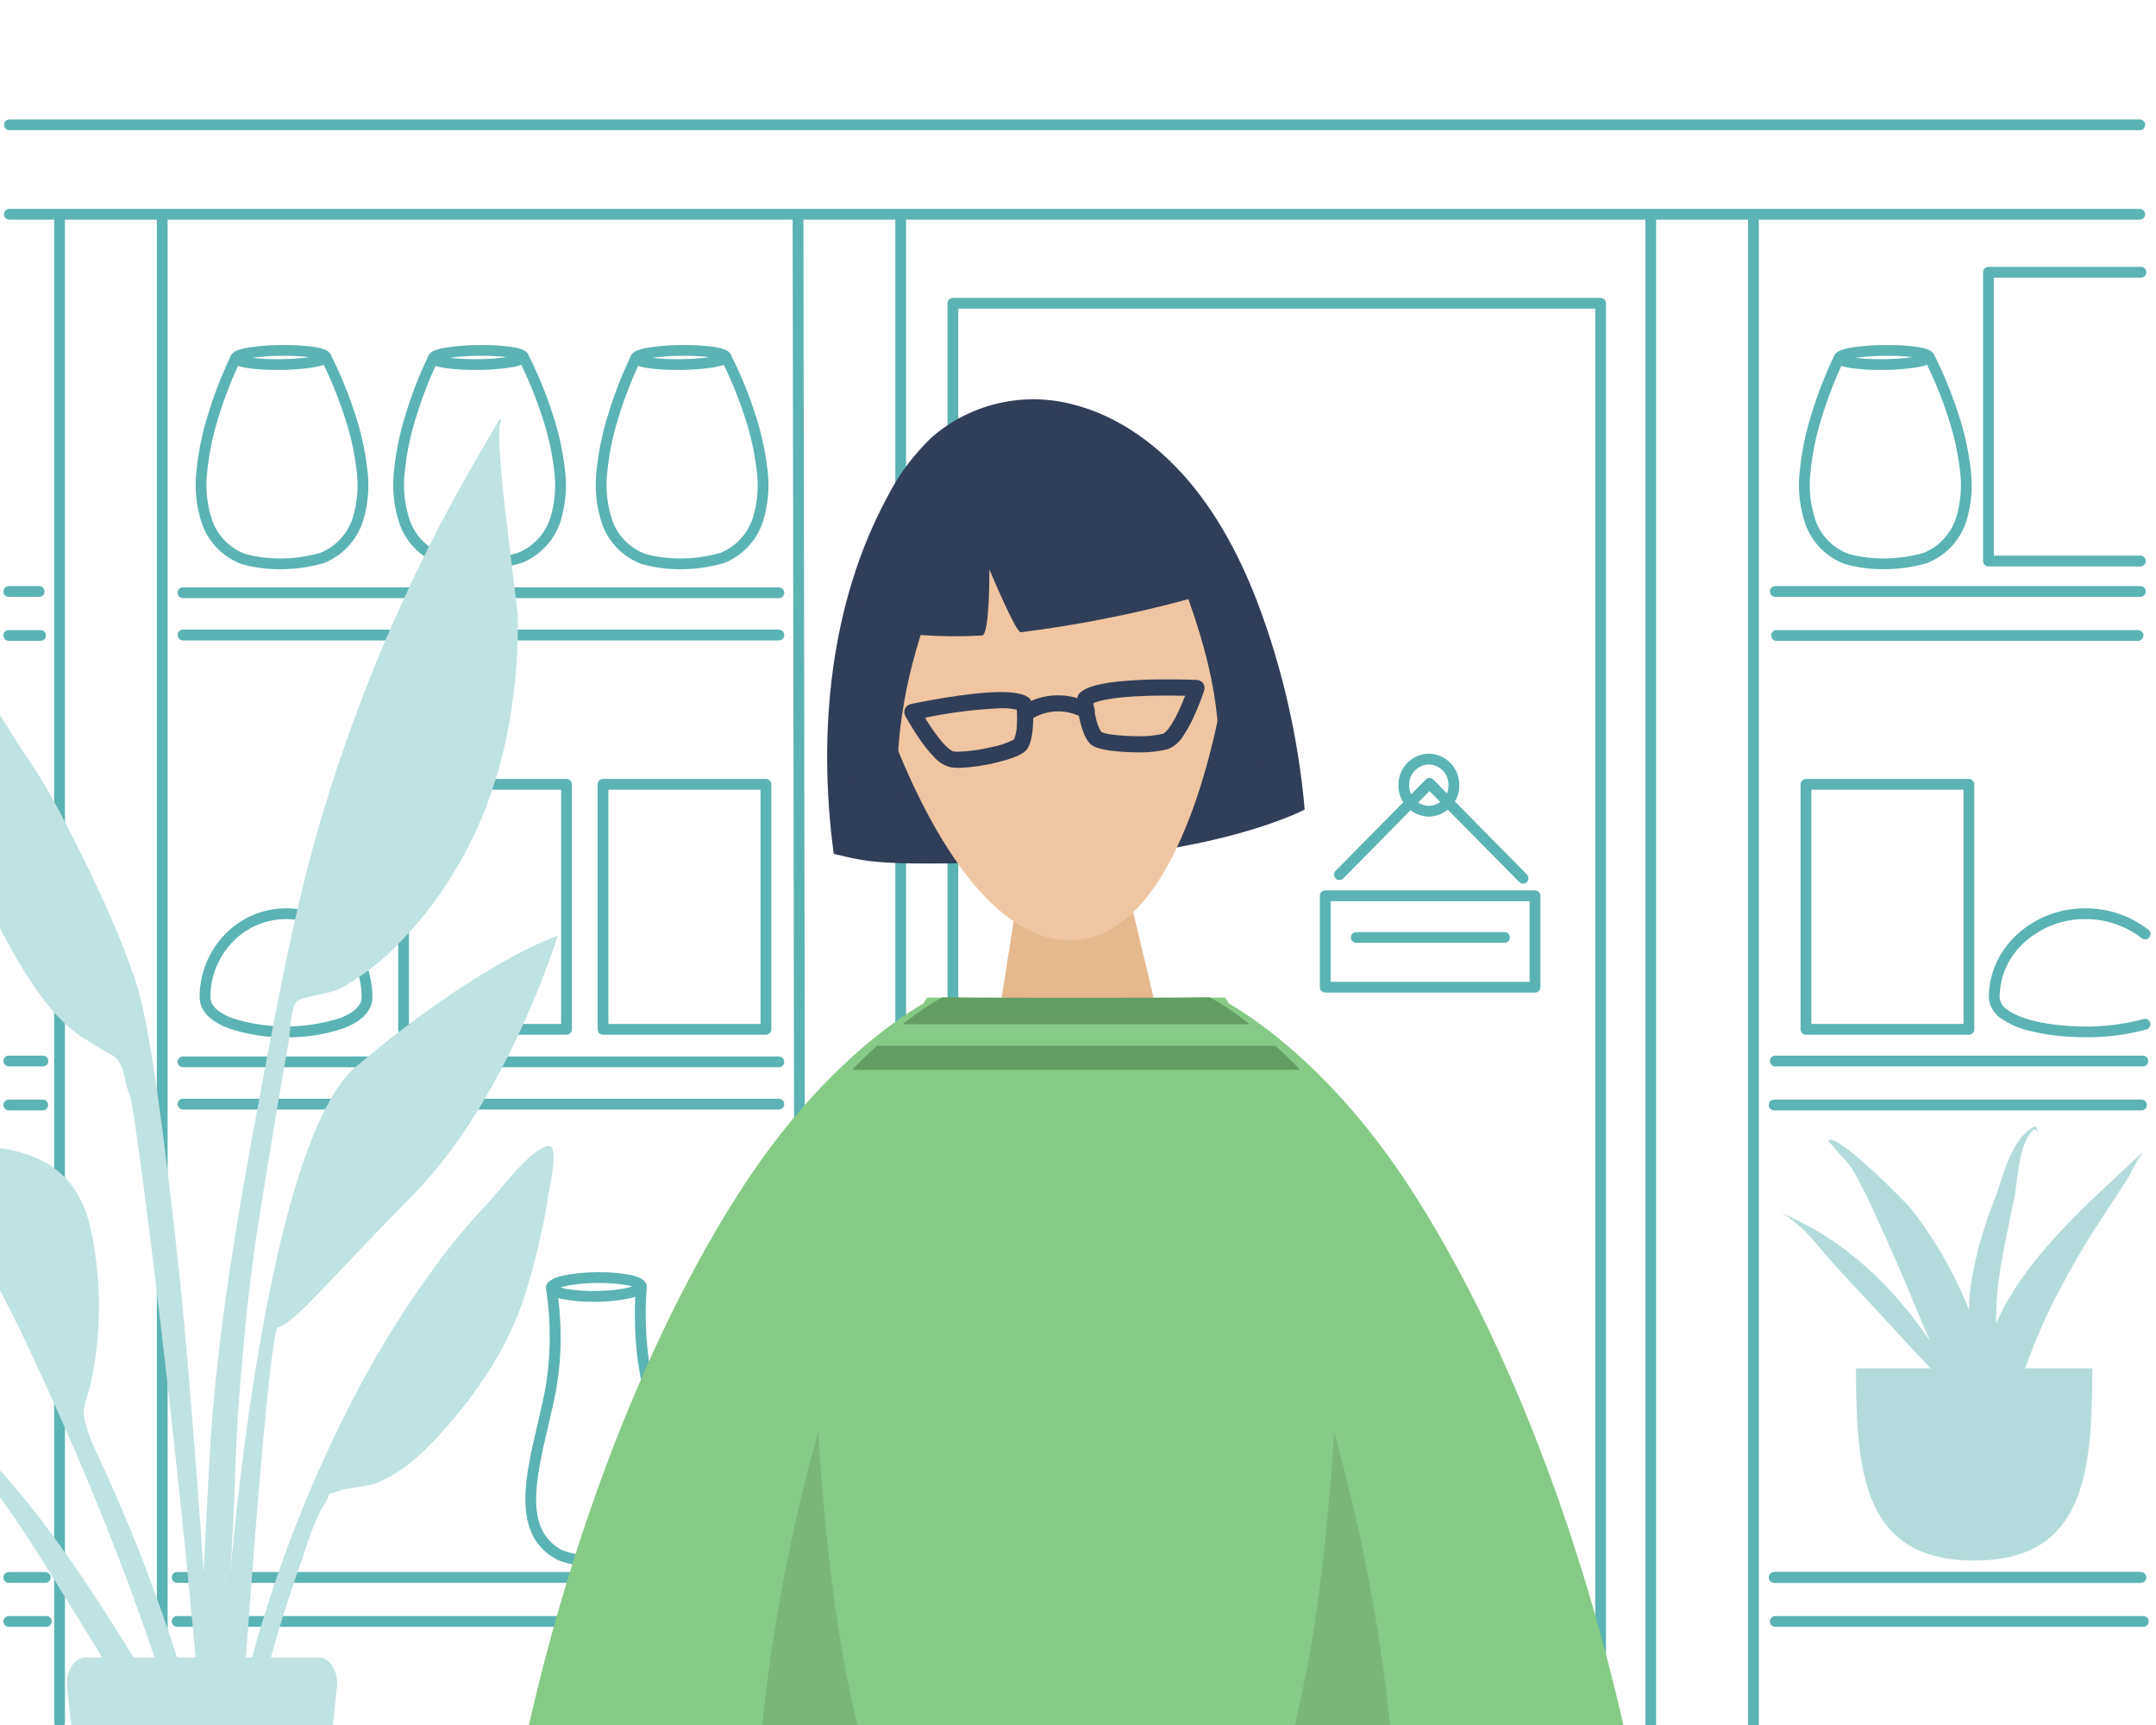
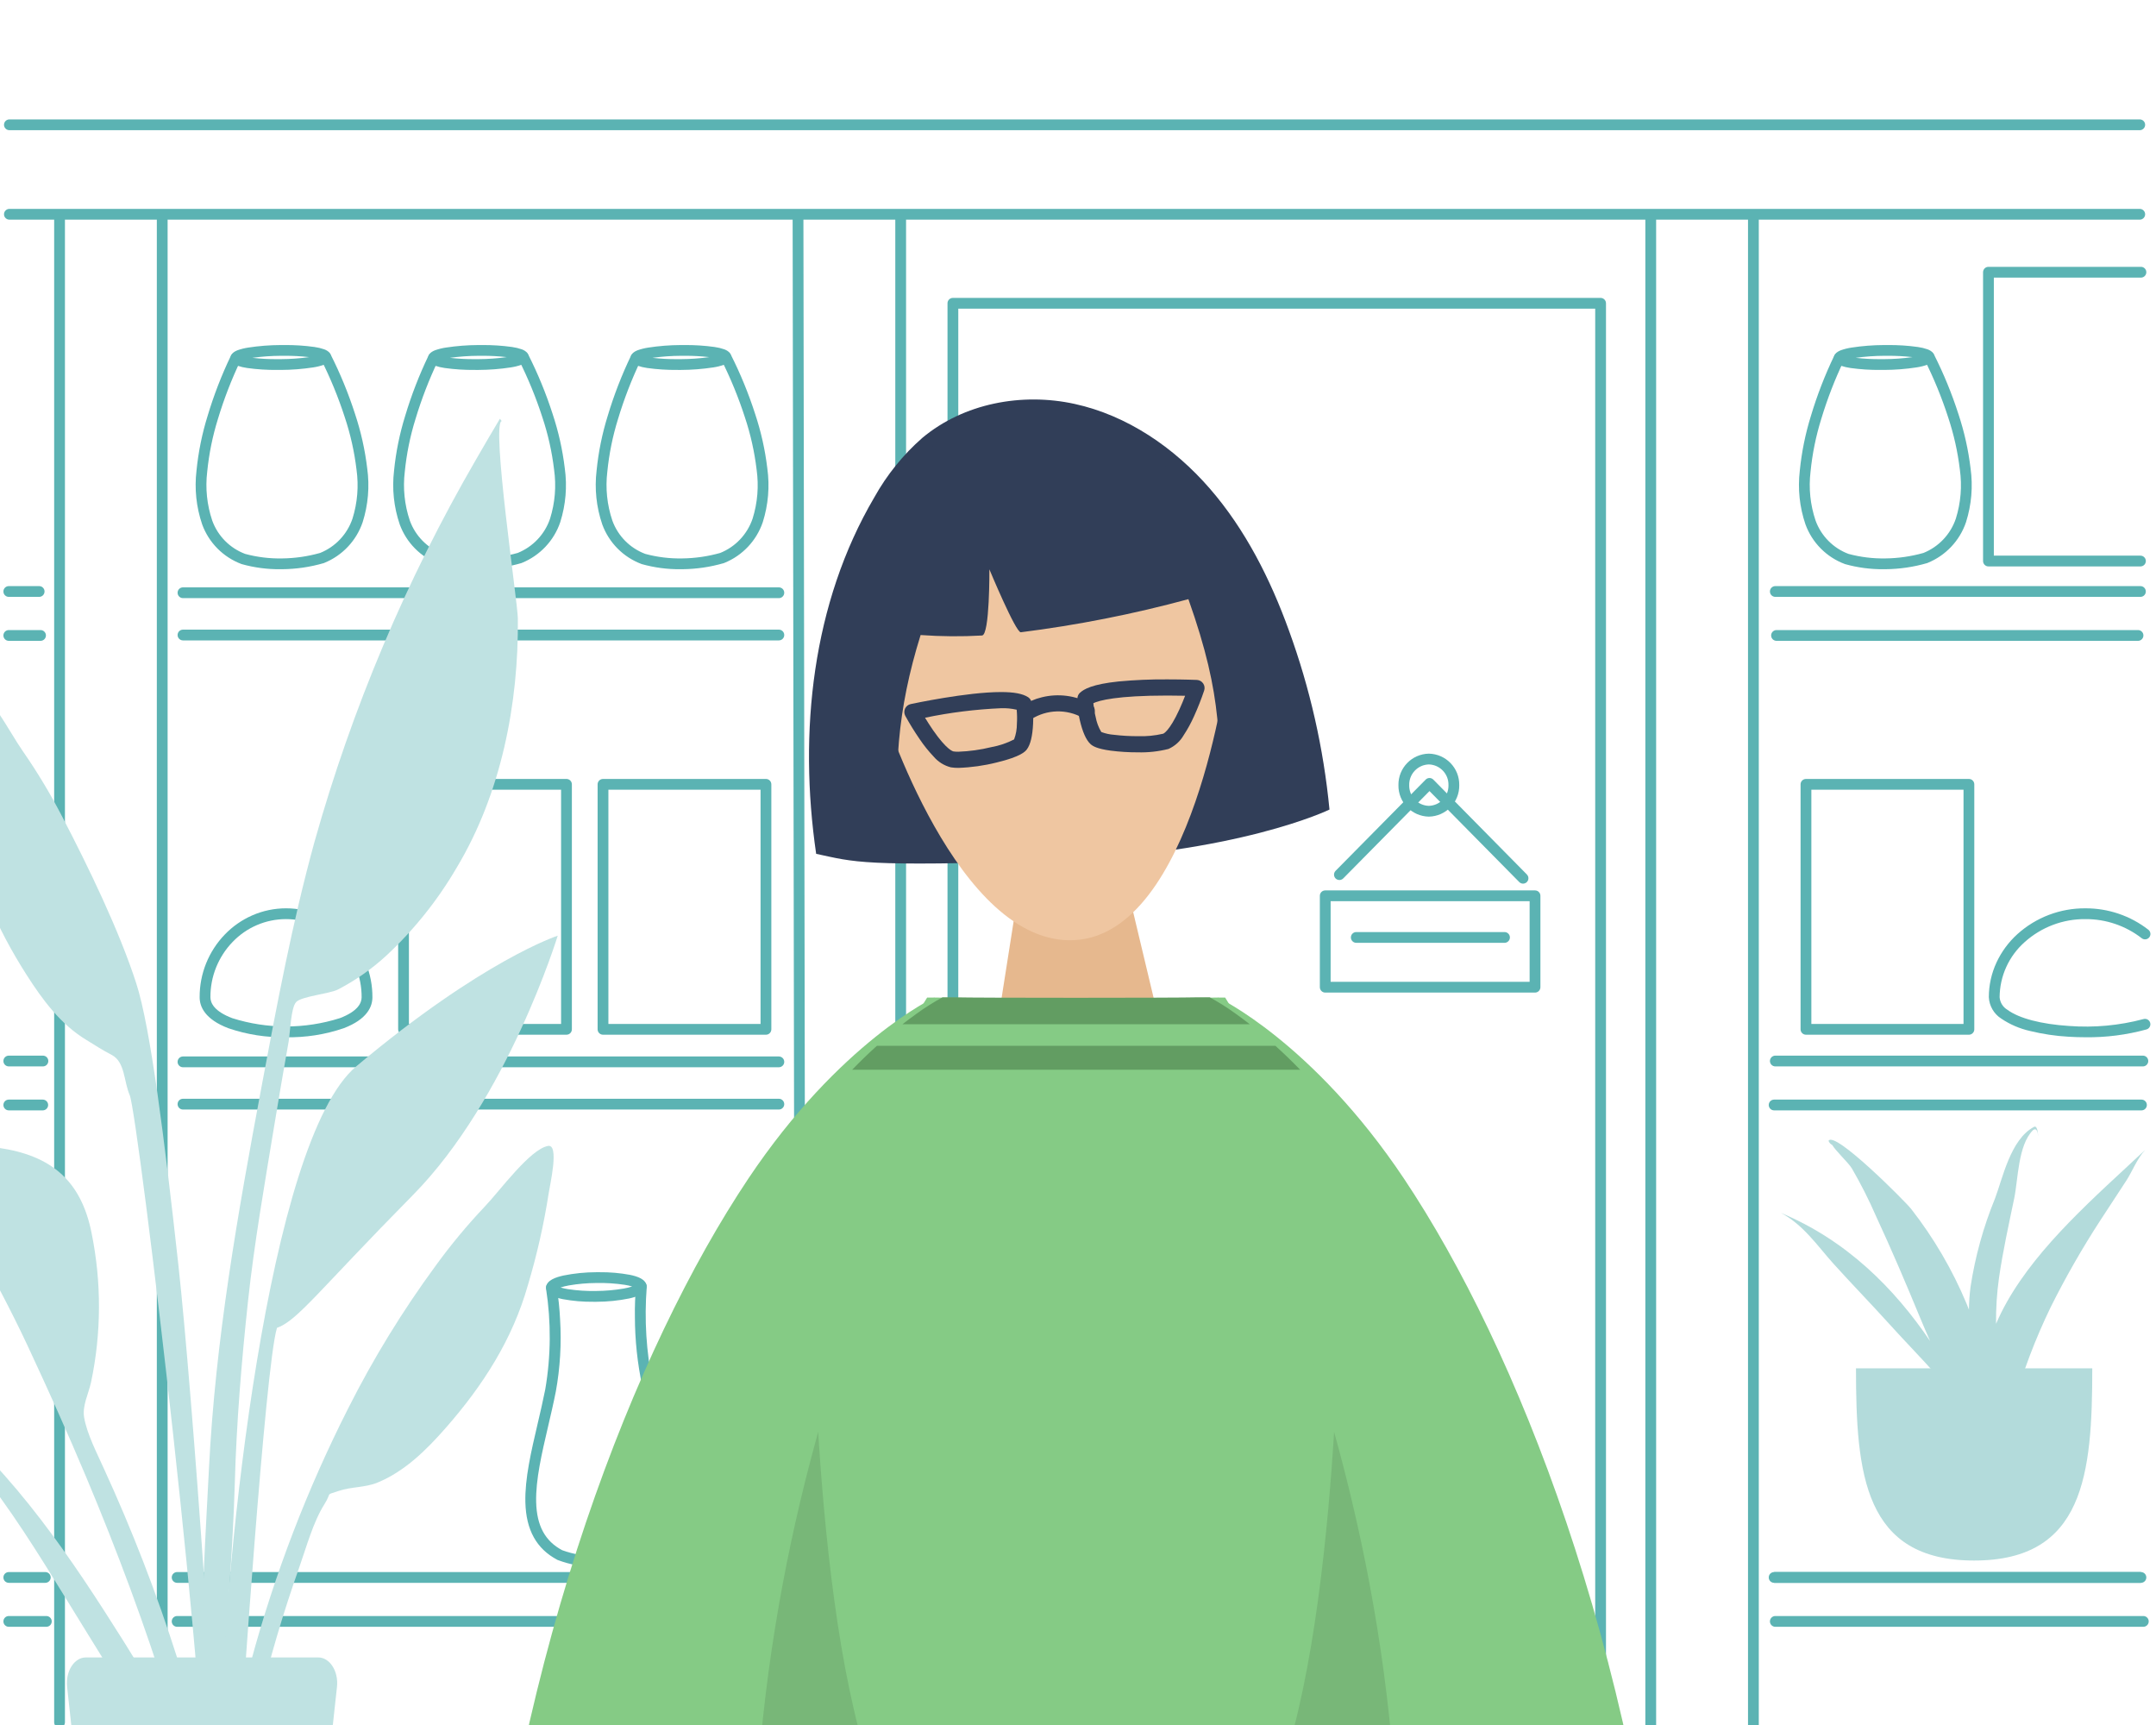
<svg xmlns="http://www.w3.org/2000/svg" width="400" height="320" viewBox="0 0 400 320">
  <defs>
    <clipPath id="a">
      <rect width="67.609" height="80.49" fill="none" />
    </clipPath>
    <clipPath id="c">
      <rect width="400" height="320" />
    </clipPath>
  </defs>
  <g id="b" clip-path="url(#c)">
    <rect width="400" height="320" fill="#fff" />
    <path d="M395.24,1H0A1,1,0,0,1-1,0,1,1,0,0,1,0-1H395.24a1,1,0,0,1,1,1A1,1,0,0,1,395.24,1Z" transform="translate(1.744 39.75)" fill="#5bb3b3" />
    <path d="M395.24,1H0A1,1,0,0,1-1,0,1,1,0,0,1,0-1H395.24a1,1,0,0,1,1,1A1,1,0,0,1,395.24,1Z" transform="translate(1.744 23.151)" fill="#5bb3b3" />
    <path d="M0,280.258a1,1,0,0,1-1-1V0A1,1,0,0,1,0-1,1,1,0,0,1,1,0V279.258A1,1,0,0,1,0,280.258Z" transform="translate(325.307 40.742)" fill="#5bb3b3" />
    <path d="M0,280.258a1,1,0,0,1-1-1V0A1,1,0,0,1,0-1,1,1,0,0,1,1,0V279.258A1,1,0,0,1,0,280.258Z" transform="translate(306.26 40.742)" fill="#5bb3b3" />
    <path d="M0,280.215a1,1,0,0,1-1-1V0A1,1,0,0,1,0-1,1,1,0,0,1,1,0V279.215A1,1,0,0,1,0,280.215Z" transform="translate(167.102 40.285)" fill="#5bb3b3" />
    <path d="M.444,280.215a1,1,0,0,1-1-1L-1,0A1,1,0,0,1,0-1,1,1,0,0,1,1,0l.444,279.215a1,1,0,0,1-1,1Z" transform="translate(148.056 40.285)" fill="#5bb3b3" />
    <path d="M0,279.758a1,1,0,0,1-1-1V0A1,1,0,0,1,0-1,1,1,0,0,1,1,0V278.758A1,1,0,0,1,0,279.758Z" transform="translate(30.096 40.742)" fill="#5bb3b3" />
    <path d="M0,279.758a1,1,0,0,1-1-1V0A1,1,0,0,1,0-1,1,1,0,0,1,1,0V278.758A1,1,0,0,1,0,279.758Z" transform="translate(11.049 40.742)" fill="#5bb3b3" />
    <path d="M222.211,294.507a1,1,0,0,1-1-1V30.77H103.043V293.507a1,1,0,0,1-2,0V29.77a1,1,0,0,1,1-1H222.211a1,1,0,0,1,1,1V293.507A1,1,0,0,1,222.211,294.507Z" transform="translate(74.746 26.492)" fill="#5bb3b3" />
    <path d="M0-1H38.92a1,1,0,0,1,1,1V16.955a1,1,0,0,1-1,1H0a1,1,0,0,1-1-1V0A1,1,0,0,1,0-1ZM37.92,1H1V15.955H37.92Z" transform="translate(245.87 166.176)" fill="#5bb3b3" />
    <path d="M144.464,128.59a1,1,0,0,1-.712-.3L127.1,111.417,111.11,127.61a1,1,0,1,1-1.423-1.405l16.705-16.914a1,1,0,0,1,.711-.3h0a1,1,0,0,1,.712.3l17.36,17.6a1,1,0,0,1-.712,1.7Z" transform="translate(138.109 35.333)" fill="#5bb3b3" />
    <path d="M4.642-1a5.751,5.751,0,0,1,5.642,5.842,5.751,5.751,0,0,1-5.642,5.842A5.751,5.751,0,0,1-1,4.842,5.751,5.751,0,0,1,4.642-1Zm0,9.684A3.75,3.75,0,0,0,8.284,4.842,3.75,3.75,0,0,0,4.642,1,3.75,3.75,0,0,0,1,4.842,3.75,3.75,0,0,0,4.642,8.684Z" transform="translate(260.45 140.807)" fill="#5bb3b3" />
    <path d="M114.455,1H0A1,1,0,0,1-1,0,1,1,0,0,1,0-1H114.455a1,1,0,0,1,1,1A1,1,0,0,1,114.455,1Z" transform="translate(32.864 300.783)" fill="#5bb3b3" />
    <path d="M6.968,1H0A1,1,0,0,1-1,0,1,1,0,0,1,0-1H6.968a1,1,0,0,1,1,1A1,1,0,0,1,6.968,1Z" transform="translate(1.631 300.783)" fill="#5bb3b3" />
    <path d="M6.774,1H0A1,1,0,0,1-1,0,1,1,0,0,1,0-1H6.774a1,1,0,0,1,1,1A1,1,0,0,1,6.774,1Z" transform="translate(1.631 292.627)" fill="#5bb3b3" />
    <path d="M115.191,1H0A1,1,0,0,1-1,0,1,1,0,0,1,0-1H115.191a1,1,0,0,1,1,1A1,1,0,0,1,115.191,1Z" transform="translate(32.865 292.627)" fill="#5bb3b3" />
    <path d="M110.552,1H0A1,1,0,0,1-1,0,1,1,0,0,1,0-1H110.552a1,1,0,0,1,1,1A1,1,0,0,1,110.552,1Z" transform="translate(33.948 196.983)" fill="#5bb3b3" />
    <path d="M110.552,1H0A1,1,0,0,1-1,0,1,1,0,0,1,0-1H110.552a1,1,0,0,1,1,1A1,1,0,0,1,110.552,1Z" transform="translate(33.948 109.958)" fill="#5bb3b3" />
    <path d="M6.3,1H0A1,1,0,0,1-1,0,1,1,0,0,1,0-1H6.3a1,1,0,0,1,1,1A1,1,0,0,1,6.3,1Z" transform="translate(1.631 204.983)" fill="#5bb3b3" />
    <path d="M6.332,1H0A1,1,0,0,1-1,0,1,1,0,0,1,0-1H6.332a1,1,0,0,1,1,1A1,1,0,0,1,6.332,1Z" transform="translate(1.631 196.827)" fill="#5bb3b3" />
    <path d="M110.552,1H0A1,1,0,0,1-1,0,1,1,0,0,1,0-1H110.552a1,1,0,0,1,1,1A1,1,0,0,1,110.552,1Z" transform="translate(33.948 204.827)" fill="#5bb3b3" />
    <path d="M110.552,1H0A1,1,0,0,1-1,0,1,1,0,0,1,0-1H110.552a1,1,0,0,1,1,1A1,1,0,0,1,110.552,1Z" transform="translate(33.948 117.801)" fill="#5bb3b3" />
    <path d="M5.89,1H0A1,1,0,0,1-1,0,1,1,0,0,1,0-1H5.89a1,1,0,0,1,1,1A1,1,0,0,1,5.89,1Z" transform="translate(1.631 117.881)" fill="#5bb3b3" />
    <path d="M5.633,1H0A1,1,0,0,1-1,0,1,1,0,0,1,0-1H5.633a1,1,0,0,1,1,1A1,1,0,0,1,5.633,1Z" transform="translate(1.631 109.725)" fill="#5bb3b3" />
    <path d="M68.276,1H0A1,1,0,0,1-1,0,1,1,0,0,1,0-1H68.276a1,1,0,0,1,1,1A1,1,0,0,1,68.276,1Z" transform="translate(329.373 300.783)" fill="#5bb3b3" />
    <path d="M68.053,1H0V-1H68.053Z" transform="translate(329.151 292.627)" fill="#5bb3b3" />
    <path d="M68.053,1H0A1,1,0,0,1-1,0,1,1,0,0,1,0-1H68.053a1,1,0,0,1,1,1A1,1,0,0,1,68.053,1Z" transform="translate(329.151 292.627)" fill="#5bb3b3" />
    <path d="M68.153,1H0A1,1,0,0,1-1,0,1,1,0,0,1,0-1H68.153a1,1,0,0,1,1,1A1,1,0,0,1,68.153,1Z" transform="translate(329.151 204.983)" fill="#5bb3b3" />
    <path d="M68.189,1H0A1,1,0,0,1-1,0,1,1,0,0,1,0-1H68.189a1,1,0,0,1,1,1A1,1,0,0,1,68.189,1Z" transform="translate(329.375 196.827)" fill="#5bb3b3" />
    <path d="M67.068,1H0A1,1,0,0,1-1,0,1,1,0,0,1,0-1H67.068a1,1,0,0,1,1,1A1,1,0,0,1,67.068,1Z" transform="translate(329.596 117.881)" fill="#5bb3b3" />
    <path d="M67.736,1H0A1,1,0,0,1-1,0,1,1,0,0,1,0-1H67.736a1,1,0,0,1,1,1A1,1,0,0,1,67.736,1Z" transform="translate(329.374 109.725)" fill="#5bb3b3" />
    <path d="M332.936,140.424a31.21,31.21,0,0,1-10.685-1.67c-4.414-1.676-5.34-4.052-5.34-5.749a16.641,16.641,0,0,1,4.683-11.655,15.953,15.953,0,0,1,5.094-3.542,15.652,15.652,0,0,1,12.5,0,15.954,15.954,0,0,1,5.094,3.542,16.64,16.64,0,0,1,4.683,11.655c0,1.7-.927,4.073-5.34,5.749A31.21,31.21,0,0,1,332.936,140.424Zm0-21.917a13.708,13.708,0,0,0-9.906,4.235,14.651,14.651,0,0,0-4.119,10.263c0,1.068.7,2.608,4.051,3.88a33.081,33.081,0,0,0,19.95,0c3.348-1.271,4.051-2.812,4.051-3.88a14.65,14.65,0,0,0-4.119-10.263A13.709,13.709,0,0,0,332.935,118.507Z" transform="translate(-279.871 51.993)" fill="#5bb3b3" />
    <g transform="translate(0 -0.903)">
      <path d="M331.239,41.771a37.95,37.95,0,0,1-5.571-.358,9.518,9.518,0,0,1-1.824-.435c-.818-.31-1.235-.782-1.241-1.4-.006-.636.427-1.127,1.287-1.46a10.664,10.664,0,0,1,1.968-.491,40.824,40.824,0,0,1,6.024-.472c.231,0,.465,0,.694,0a37.944,37.944,0,0,1,5.571.358,9.517,9.517,0,0,1,1.824.435c.818.31,1.235.782,1.241,1.4.006.636-.427,1.128-1.287,1.46a10.658,10.658,0,0,1-1.968.491,40.854,40.854,0,0,1-6.024.472C331.7,41.769,331.468,41.771,331.239,41.771Zm-4.605-2.244a38.183,38.183,0,0,0,4.605.244c.221,0,.445,0,.668,0a40.166,40.166,0,0,0,5.275-.376,38.174,38.174,0,0,0-4.606-.244c-.221,0-.446,0-.668,0A40.14,40.14,0,0,0,326.634,39.527Z" transform="translate(-279.815 27.756)" fill="#5bb3b3" />
      <path d="M331.359,78.582a25.628,25.628,0,0,1-7.151-.945l-.065-.023a12.377,12.377,0,0,1-7.277-7.344,22.6,22.6,0,0,1-1.053-9.974,51.313,51.313,0,0,1,2.061-10.158A76.826,76.826,0,0,1,322.2,38.961a1,1,0,0,1,1.789.895,76.308,76.308,0,0,0-4.211,10.889,49.246,49.246,0,0,0-1.977,9.743,20.641,20.641,0,0,0,.932,9.072,10.377,10.377,0,0,0,6.108,6.181,24.552,24.552,0,0,0,6.853.84,27.214,27.214,0,0,0,7.062-1.02,10.48,10.48,0,0,0,6-6.368A20.751,20.751,0,0,0,345.5,60.1a49.141,49.141,0,0,0-2.166-9.679,75.794,75.794,0,0,0-4.414-10.76,1,1,0,0,1,1.77-.931,76.328,76.328,0,0,1,4.537,11.048,51.21,51.21,0,0,1,2.259,10.091,22.717,22.717,0,0,1-.845,9.992,12.482,12.482,0,0,1-7.143,7.559q-.041.018-.084.031a28.493,28.493,0,0,1-7.69,1.129Z" transform="translate(-279.357 27.915)" fill="#5bb3b3" />
    </g>
    <g transform="translate(0 -0.903)">
      <path d="M291.586,41.771a37.95,37.95,0,0,1-5.571-.358,9.518,9.518,0,0,1-1.824-.435c-.818-.31-1.235-.782-1.241-1.4-.006-.636.427-1.127,1.287-1.459a10.665,10.665,0,0,1,1.968-.491,40.824,40.824,0,0,1,6.024-.472c.231,0,.465,0,.694,0a37.944,37.944,0,0,1,5.571.358,9.518,9.518,0,0,1,1.824.435c.817.31,1.235.782,1.241,1.4.006.636-.427,1.128-1.287,1.46a10.659,10.659,0,0,1-1.968.491,40.855,40.855,0,0,1-6.024.472C292.048,41.769,291.815,41.771,291.586,41.771Zm-4.605-2.244a38.183,38.183,0,0,0,4.605.244c.221,0,.445,0,.668,0a40.166,40.166,0,0,0,5.275-.376,38.174,38.174,0,0,0-4.606-.244c-.221,0-.446,0-.668,0A40.14,40.14,0,0,0,286.981,39.527Z" transform="translate(-203.509 27.756)" fill="#5bb3b3" />
      <path d="M291.706,78.582a25.628,25.628,0,0,1-7.151-.945l-.065-.023a12.377,12.377,0,0,1-7.277-7.344,22.6,22.6,0,0,1-1.053-9.974,51.313,51.313,0,0,1,2.062-10.158,76.825,76.825,0,0,1,4.329-11.178,1,1,0,0,1,1.789.895,76.309,76.309,0,0,0-4.211,10.889,49.244,49.244,0,0,0-1.977,9.743,20.641,20.641,0,0,0,.932,9.072,10.377,10.377,0,0,0,6.108,6.181,24.546,24.546,0,0,0,6.853.84,27.215,27.215,0,0,0,7.062-1.02,10.48,10.48,0,0,0,6-6.368,20.751,20.751,0,0,0,.743-9.092,49.141,49.141,0,0,0-2.166-9.679,75.794,75.794,0,0,0-4.414-10.76,1,1,0,0,1,1.77-.931,76.328,76.328,0,0,1,4.537,11.048,51.21,51.21,0,0,1,2.259,10.091,22.717,22.717,0,0,1-.845,9.992,12.482,12.482,0,0,1-7.143,7.559q-.041.018-.084.031a28.493,28.493,0,0,1-7.69,1.129Z" transform="translate(-203.051 27.915)" fill="#5bb3b3" />
    </g>
    <g transform="translate(0 -0.903)">
      <path d="M291.586,41.771a37.95,37.95,0,0,1-5.571-.358,9.518,9.518,0,0,1-1.824-.435c-.818-.31-1.235-.782-1.241-1.4-.006-.636.427-1.127,1.287-1.459a10.665,10.665,0,0,1,1.968-.491,40.824,40.824,0,0,1,6.024-.472c.231,0,.465,0,.694,0a37.944,37.944,0,0,1,5.571.358,9.518,9.518,0,0,1,1.824.435c.817.31,1.235.782,1.241,1.4.006.636-.427,1.128-1.287,1.46a10.659,10.659,0,0,1-1.968.491,40.855,40.855,0,0,1-6.024.472C292.048,41.769,291.815,41.771,291.586,41.771Zm-4.605-2.244a38.183,38.183,0,0,0,4.605.244c.221,0,.445,0,.668,0a40.166,40.166,0,0,0,5.275-.376,38.174,38.174,0,0,0-4.606-.244c-.221,0-.446,0-.668,0A40.14,40.14,0,0,0,286.981,39.527Z" transform="translate(-165.934 27.756)" fill="#5bb3b3" />
      <path d="M291.706,78.582a25.628,25.628,0,0,1-7.151-.945l-.065-.023a12.377,12.377,0,0,1-7.277-7.344,22.6,22.6,0,0,1-1.053-9.974,51.313,51.313,0,0,1,2.062-10.158,76.825,76.825,0,0,1,4.329-11.178,1,1,0,0,1,1.789.895,76.309,76.309,0,0,0-4.211,10.889,49.244,49.244,0,0,0-1.977,9.743,20.641,20.641,0,0,0,.932,9.072,10.377,10.377,0,0,0,6.108,6.181,24.546,24.546,0,0,0,6.853.84,27.215,27.215,0,0,0,7.062-1.02,10.48,10.48,0,0,0,6-6.368,20.751,20.751,0,0,0,.743-9.092,49.141,49.141,0,0,0-2.166-9.679,75.794,75.794,0,0,0-4.414-10.76,1,1,0,0,1,1.77-.931,76.328,76.328,0,0,1,4.537,11.048,51.21,51.21,0,0,1,2.259,10.091,22.717,22.717,0,0,1-.845,9.992,12.482,12.482,0,0,1-7.143,7.559q-.041.018-.084.031a28.493,28.493,0,0,1-7.69,1.129Z" transform="translate(-165.476 27.915)" fill="#5bb3b3" />
    </g>
    <path d="M27.5,1H0A1,1,0,0,1-1,0,1,1,0,0,1,0-1H27.5a1,1,0,0,1,1,1A1,1,0,0,1,27.5,1Z" transform="translate(251.63 173.902)" fill="#5bb3b3" />
    <path d="M30.994,80.133H2.794a1,1,0,0,1-1-1V25.556a1,1,0,0,1,1-1h28.29a1,1,0,1,1,0,2H3.794V78.133h27.2a1,1,0,0,1,0,2Z" transform="translate(366.121 24.943)" fill="#5bb3b3" />
    <path d="M0-1H30.23a1,1,0,0,1,1,1V45.448a1,1,0,0,1-1,1H0a1,1,0,0,1-1-1V0A1,1,0,0,1,0-1ZM29.23,1H1V44.448H29.23Z" transform="translate(335.059 145.5)" fill="#5bb3b3" />
    <path d="M18.933,139.134c-1.049,0-2.1-.032-3.149-.1a39.012,39.012,0,0,1-7.1-1.061,15.682,15.682,0,0,1-5.39-2.322,5.009,5.009,0,0,1-2.265-3.937,15.28,15.28,0,0,1,1.422-6.452,16.441,16.441,0,0,1,3.86-5.244,18.633,18.633,0,0,1,12.645-4.8,18.879,18.879,0,0,1,11.672,3.973,1,1,0,0,1-1.239,1.57,16.871,16.871,0,0,0-10.432-3.543,16.638,16.638,0,0,0-11.295,4.276,13.78,13.78,0,0,0-4.633,10.222,2.955,2.955,0,0,0,1.456,2.33c2.129,1.578,6.293,2.67,11.423,2.994a41.6,41.6,0,0,0,13.8-1.273,1,1,0,0,1,.582,1.914A40.848,40.848,0,0,1,18.933,139.134Z" transform="translate(367.958 53.283)" fill="#5bb3b3" />
    <g transform="translate(0 -0.397)">
      <path d="M49.777,41.331a37.949,37.949,0,0,1-5.571-.358,9.517,9.517,0,0,1-1.824-.435c-.817-.31-1.235-.782-1.241-1.4-.006-.636.427-1.127,1.287-1.46a10.665,10.665,0,0,1,1.968-.491,40.825,40.825,0,0,1,6.024-.472c.231,0,.465,0,.694,0a37.945,37.945,0,0,1,5.571.358,9.517,9.517,0,0,1,1.824.435c.818.31,1.235.782,1.241,1.4.006.636-.427,1.128-1.287,1.46a10.657,10.657,0,0,1-1.968.491,40.853,40.853,0,0,1-6.024.472C50.239,41.329,50.006,41.331,49.777,41.331Zm-4.605-2.244a38.181,38.181,0,0,0,4.605.244c.221,0,.445,0,.668,0a40.165,40.165,0,0,0,5.275-.376,38.174,38.174,0,0,0-4.606-.244c-.221,0-.446,0-.668,0A40.14,40.14,0,0,0,45.172,39.087Z" transform="translate(299.109 27.69)" fill="#5bb3b3" />
      <path d="M49.9,78.142a25.628,25.628,0,0,1-7.151-.945l-.065-.023A12.377,12.377,0,0,1,35.4,69.83a22.605,22.605,0,0,1-1.053-9.974A51.313,51.313,0,0,1,36.411,49.7a76.824,76.824,0,0,1,4.329-11.178,1,1,0,0,1,1.789.895A76.309,76.309,0,0,0,38.318,50.3a49.246,49.246,0,0,0-1.977,9.743,20.641,20.641,0,0,0,.932,9.072A10.377,10.377,0,0,0,43.381,75.3a24.556,24.556,0,0,0,6.853.84A27.044,27.044,0,0,0,57.3,75.12a10.48,10.48,0,0,0,6-6.368,20.752,20.752,0,0,0,.743-9.092,49.142,49.142,0,0,0-2.166-9.679,75.8,75.8,0,0,0-4.414-10.76,1,1,0,0,1,1.77-.931,76.325,76.325,0,0,1,4.537,11.048,51.209,51.209,0,0,1,2.259,10.091,22.717,22.717,0,0,1-.845,9.992,12.482,12.482,0,0,1-7.143,7.559q-.041.017-.084.031a28.493,28.493,0,0,1-7.69,1.129Z" transform="translate(299.567 27.848)" fill="#5bb3b3" />
    </g>
    <path d="M0-1H30.23a1,1,0,0,1,1,1V45.448a1,1,0,0,1-1,1H0a1,1,0,0,1-1-1V0A1,1,0,0,1,0-1ZM29.23,1H1V44.448H29.23Z" transform="translate(74.868 145.5)" fill="#5bb3b3" />
    <path d="M0-1H30.23a1,1,0,0,1,1,1V45.448a1,1,0,0,1-1,1H0a1,1,0,0,1-1-1V0A1,1,0,0,1,0-1ZM29.23,1H1V44.448H29.23Z" transform="translate(111.875 145.5)" fill="#5bb3b3" />
    <g transform="translate(5655 6126.58)">
      <path d="M328.825,159.636a29.411,29.411,0,0,1-5.708-.49c-1.307-.273-3.047-.79-3.061-2.129-.013-1.372,1.821-1.941,3.2-2.251a31.1,31.1,0,0,1,6.071-.615c.192,0,.386,0,.577,0a29.353,29.353,0,0,1,5.7.49c1.306.273,3.044.79,3.057,2.129.014,1.37-1.819,1.94-3.2,2.25a31.116,31.116,0,0,1-6.071.616C329.2,159.634,329.012,159.636,328.825,159.636Zm-6.112-2.651a11.069,11.069,0,0,0,1.381.31,30.9,30.9,0,0,0,5.271.337,31.452,31.452,0,0,0,5.079-.449,11.61,11.61,0,0,0,1.564-.385,11.053,11.053,0,0,0-1.379-.309,30.9,30.9,0,0,0-5.273-.337,31.428,31.428,0,0,0-5.08.448A11.616,11.616,0,0,0,322.713,156.985Z" transform="translate(-5873.72 -6044.727)" fill="#5bb3b3" />
      <path d="M328.412,208.624a20.192,20.192,0,0,1-7.309-1.295q-.039-.017-.076-.036c-3.861-2.046-5.8-5.539-5.925-10.677-.107-4.38,1.056-9.354,2.287-14.619.486-2.08.989-4.231,1.4-6.315a58,58,0,0,0,.146-18.71,1,1,0,1,1,1.969-.353,54.772,54.772,0,0,1,.64,6.1,55.655,55.655,0,0,1-.792,13.35c-.417,2.119-.924,4.288-1.414,6.385-1.2,5.138-2.336,9.991-2.235,14.115.108,4.392,1.639,7.233,4.819,8.936a18.8,18.8,0,0,0,6.763,1.12,20.685,20.685,0,0,0,6.966-1.317c3.309-1.89,4.862-5.055,4.887-9.955.023-4.546-1.3-9.995-2.57-15.263-.4-1.653-.814-3.363-1.179-5.016a62.575,62.575,0,0,1-1.368-12.863,56.8,56.8,0,0,1,.21-5.749,1,1,0,0,1,1.989.206h0a64.27,64.27,0,0,0,1.122,17.975c.361,1.634.772,3.333,1.17,4.977,1.3,5.385,2.65,10.954,2.626,15.744-.029,5.639-1.977,9.472-5.956,11.716a1,1,0,0,1-.1.048,22.325,22.325,0,0,1-7.77,1.5Z" transform="translate(-5872.63 -6044.514)" fill="#5bb3b3" />
    </g>
    <g transform="translate(-280.611 36)">
      <g transform="translate(229.093 41.678)">
        <path d="M11.486,12.96C9.163,9.648,4.852,1.235,1.582.052-.524-.711.09,7.175.064,8.679A126.047,126.047,0,0,0,1.228,26.046c1.26,10.4,5.38,19.669,11.032,28.524,2.908,4.556,6.319,9.168,11.043,12.011,2.175,1.309,2.564,1.658,4.711,2.786,2.5,1.313,2.218,4.861,3.345,7.467,1.565,3.618,15.315,118.828,13.919,136.857-.124,1.6,2.1,1.98,2.215.029.591-10.344-4.525-81.975-7.106-105.4S35.2,64.2,32.576,56.1C29.4,46.263,23.661,34.439,18.884,25.269A109.032,109.032,0,0,0,11.486,12.96Z" transform="translate(44.224 48.647)" fill="#bfe2e2" />
        <path d="M9.169,1.259C3.124-3.179-3.419,5.2,2.051,9.636a5.479,5.479,0,0,0,7.965-.464c1.155,1.408,2.237,2.881,3.276,4.125,3.166,3.79,6.158,7.671,9.017,11.642,5.94,8.25,11.031,16.965,16.354,25.521C43.916,58.9,49.127,67.391,53.888,76.05c4.033,7.336,9.409,15.966,10.79,24.008C62.583,83,54.633,66.608,45.165,51.572,35.775,36.659,25,20.372,10.459,8.6A5.15,5.15,0,0,0,9.169,1.259Z" transform="translate(29.299 175.24)" fill="#bfe2e2" />
        <path d="M61.409.017c-3.383.662-8.91,8.314-11.7,11.229a109.2,109.2,0,0,0-9.154,11.027,186.5,186.5,0,0,0-16.2,26.418A245.551,245.551,0,0,0,6.339,95.59,193.464,193.464,0,0,0,.871,126.352c-.2,1.948-2.237,16.964.705,17.369,2.646.364,1.829-11.4,1.957-13C4.976,112.661,9.3,95.091,15.314,78.071c1.31-3.708,2.527-8.249,4.622-11.585,1.509-2.4.011-1.565,2.662-2.475,2.276-.781,4.87-.59,7.2-1.547,5.064-2.077,9.119-6.108,12.673-10.164,6.907-7.881,12.381-16.407,15.234-26.506a127.616,127.616,0,0,0,3.844-17C61.759,7.3,63.588-.409,61.409.017Z" transform="translate(91.766 134.885)" fill="#bfe2e2" />
        <path d="M50.824,7.582A306.545,306.545,0,0,0,20.85,78.541c-4.1,14.9-6.961,30.182-9.808,45.358-4.407,23.5-8.576,46.993-9.762,70.908C.088,218.859-2.271,246.6,5.6,269.769c-3.934-23.521-.189-48.557.475-72.224.317-11.3,1.235-22.486,2.44-33.718,1.169-10.9,3.079-21.74,4.858-32.55q1.3-7.9,2.7-15.776c.277-1.568.393-6.219,1.388-7.29s6.107-1.517,7.71-2.308a41.393,41.393,0,0,0,8.952-6.246A71.507,71.507,0,0,0,47.3,83.182c8.184-13.659,11.456-30.328,11.291-46.147C58.56,33.963,53.62.89,55.6.435Q55.425.225,55.265,0,53.012,3.772,50.824,7.582Z" transform="translate(89.002 0)" fill="#bfe2e2" />
        <path d="M2.3,2.149C2.1,1.865.82-.107,1.464.019.152-.237,3.269,2.194,0,.7c1.552,1.466.656,3.37.636,5.343a47.847,47.847,0,0,0,1.105,9.514A65.244,65.244,0,0,0,6.176,29.94,64.438,64.438,0,0,0,27.354,55.928c4.471,3.1,8.853,4.155,13.952,5.582,3.221.9,3.476,2.568,5.186,5.693,3.559,6.51,7.055,13,10.194,19.726,3.748,8.036,7.387,16.08,10.819,24.257,11.563,27.544,20.974,56.08,25.916,85.612.121-17.4-3.9-35.327-8.983-51.915a309.846,309.846,0,0,0-13.651-35.268c-1.245-2.794-3.131-6.388-3.659-9.472-.37-2.161.761-4.24,1.279-6.516a68.187,68.187,0,0,0,.1-27.711c-1.956-9.828-7.611-14.39-17.178-15.782-3.5-.509-7.946-.323-11.154-1.814-3.5-1.625-4.937-6.964-6.925-10.392a141.334,141.334,0,0,0-18.965-25.8A61.52,61.52,0,0,0,7.8,6.164C6.35,5,3.285,3.577,2.3,2.149Z" transform="translate(0 85.132)" fill="#bfe2e2" />
        <path d="M50.9,5.448C51.209,2.577,49.567,0,47.424,0H4.3C2.159,0,.516,2.577.829,5.448L4.162,36.054C5.178,45.384,11.09,52.3,18.054,52.3H33.672c6.964,0,12.876-6.912,13.892-16.242Z" transform="translate(63.139 229.788)" fill="#bfe2e2" />
        <path d="M-3756.977-6915.463s-3.765-.582-3.76-.861c.871-31.483,8.76-108.765,25.195-122.571,23.511-19.752,37.371-24.231,37.371-24.231s-9.269,30.275-26.862,48.11-21.406,23.278-25.225,24.643C-3752.454-6983.419-3756.977-6915.463-3756.977-6915.463Z" transform="translate(3853.164 7159.025)" fill="#bfe2e2" />
      </g>
      <g transform="translate(611.002 173)">
        <g transform="translate(0 0)" clip-path="url(#a)">
          <path d="M19,61.068c0,19.694,1.52,35.66,21.919,35.66s21.919-15.966,21.919-35.66" transform="translate(-5.052 -16.238)" fill="#b3dbdb" />
          <path d="M41.935,32.542a41.785,41.785,0,0,0-2,4.038,56.483,56.483,0,0,1,.548-8.538c.711-4.931,1.8-9.837,2.819-14.733.734-3.519.688-9.841,3.473-12.646.764-.6.945.584.945,1.1.01.109,0-2.106-.744-1.721-4.4,2.327-5.834,9.645-7.245,13.309A71.764,71.764,0,0,0,35.2,29.731a37.449,37.449,0,0,0-.3,4.214c-.147-.375-.294-.753-.446-1.127A76.449,76.449,0,0,0,24.194,15.279C23.14,13.928,9.892.6,8.855,2.643a1.394,1.394,0,0,0,.643.734c.019.022.02.01.009-.023.778,1.285,2.991,3.27,3.679,4.4a85.817,85.817,0,0,1,4.452,8.792c2.894,6.235,5.579,12.532,8.181,18.844.606,1.468,1.238,2.932,1.881,4.389C21.058,29.98,12.2,21.085,0,15.994c4.166,2.168,6.9,6.246,9.711,9.368,3.393,3.766,6.967,7.431,10.367,11.193,4.01,4.438,8.728,9.111,12.585,14.021C36.4,58.6,40.029,66.626,42.269,75.058c-.918-2.913-.073-6.939-.229-10a68.953,68.953,0,0,0-.784-7.257,15.13,15.13,0,0,1,1.061,3.185c-.168-1.7-.361-3.382-.569-5.059.534-1.57,1.057-3.035,1.411-4.242a110.465,110.465,0,0,1,6.914-18.206,163.322,163.322,0,0,1,9.244-16.15C60.9,14.886,62.511,12.447,64.11,10c1.046-1.6,2.042-4.16,3.5-5.692-9.414,8.8-19.7,17.667-25.674,28.23" transform="translate(0 0)" fill="#b3dbdb" />
        </g>
      </g>
    </g>
    <g transform="translate(-9.779)">
      <g transform="translate(163.236 74.107)">
        <path d="M0,0,15.49,64.928H26.661L36.866,0Z" transform="translate(65.796 132.89) rotate(180)" fill="#e6b88e" />
-         <path d="M119.62,77.572a145.08,145.08,0,0,0-6.9-33.214C109.555,34.82,105.3,25.614,99.23,18S85.173,4.447,76.223,2.318A28.681,28.681,0,0,0,50.3,8.635a41.175,41.175,0,0,0-8.147,11c-10.577,19.6-12.941,43.549-9.911,66.148,6.579,1.527,7.683,2.437,39.71,1.277S119.62,77.572,119.62,77.572Z" transform="translate(-31.019 -1.499)" fill="#313e58" />
+         <path d="M127.586,77.572a134.746,134.746,0,0,0-7.52-33.214c-3.45-9.537-8.09-18.744-14.7-26.353S90.042,4.447,80.287,2.318,59.739,2.186,52.03,8.635a41.628,41.628,0,0,0-8.88,11c-11.528,19.6-14.1,43.549-10.8,66.148,7.171,1.527,8.374,2.437,43.28,1.277S127.586,77.572,127.586,77.572Z" transform="translate(-34.386 -1.499)" fill="#313e58" />
        <path d="M.09,48.924S11.667,94.225,33.621,94,64.309,45.372,64.309,45.372,68.084-.911,33.621.014C-3.432-.852.09,48.924.09,48.924Z" transform="translate(7.54 8.172) rotate(-3)" fill="#efc6a1" />
        <path d="M43.623,72.1c-1.433-14.721-.614-26.182,3.718-40.076a87.869,87.869,0,0,0,11.391.087c1.457-.077,1.367-12.275,1.367-12.275S65,31.614,65.934,31.509a226.369,226.369,0,0,0,31.088-6.14c6.624,18.678,5.64,26.095,6.05,42.308,11.168-17.815,11.509-19.826,11.509-19.826S103.354,10.7,97.022,4.814,84-11.136,66.573-9.881,44.54,2.776,39.848,12.776,31.286,54.61,31.286,54.61Z" transform="translate(-29.998 11.672)" fill="#313e58" />
        <path d="M61.7,42.994c2.4,0,3.986.3,4.995.938a1.5,1.5,0,0,1,.543.607c.517,1.056.442,3.576.407,4.323-.109,2.3-.5,3.911-1.166,4.78-.249.325-1.005,1.315-5.6,2.42a33.728,33.728,0,0,1-7.1,1,8.572,8.572,0,0,1-1.383-.1,6.165,6.165,0,0,1-3.211-2.006,24.972,24.972,0,0,1-2.564-3.193,50.881,50.881,0,0,1-2.691-4.358,1.5,1.5,0,0,1,1-2.178C45.351,45.143,55.34,42.994,61.7,42.994Zm2.9,3.277a11.218,11.218,0,0,0-2.9-.277,87.954,87.954,0,0,0-14.106,1.763c.417.686.935,1.5,1.5,2.323,2.522,3.628,3.661,3.909,3.783,3.929a5.676,5.676,0,0,0,.9.056,30.322,30.322,0,0,0,6.124-.855,15.009,15.009,0,0,0,4.217-1.426,8.135,8.135,0,0,0,.522-2.919A16.541,16.541,0,0,0,64.6,46.27Z" transform="translate(-29.433 11.279)" fill="#313e58" />
        <path d="M92.577,40.644h0c3.079,0,5.355.1,5.45.1a1.5,1.5,0,0,1,1.359,1.964,50.167,50.167,0,0,1-1.868,4.745,24.572,24.572,0,0,1-1.954,3.578,6.083,6.083,0,0,1-2.812,2.522,20.831,20.831,0,0,1-5.688.624,38.581,38.581,0,0,1-5.041-.314c-2.5-.342-3.306-.831-3.727-1.218-.808-.741-1.481-2.256-2-4.5-.169-.73-.7-3.2-.376-4.329a1.5,1.5,0,0,1,.433-.7c.714-.65,2.233-1.574,7.153-2.086A89.94,89.94,0,0,1,92.577,40.644Zm3.271,3.038c-.891-.02-2.018-.038-3.271-.038-9.437,0-12.678.91-13.749,1.415a16.644,16.644,0,0,0,.425,2.562A8.164,8.164,0,0,0,80.3,50.408a8.386,8.386,0,0,0,2.368.518,36.376,36.376,0,0,0,4.4.256,17.818,17.818,0,0,0,4.71-.46c.046-.016,1.147-.435,3.006-4.49C95.2,45.325,95.561,44.429,95.849,43.682Z" transform="translate(-29.433 11.279)" fill="#313e58" />
        <path d="M66.4,48.336a1.5,1.5,0,0,1-.9-2.7,11.239,11.239,0,0,1,3.766-1.672,12.522,12.522,0,0,1,9,1.164,1.5,1.5,0,1,1-1.39,2.658,9.3,9.3,0,0,0-9.578.254A1.493,1.493,0,0,1,66.4,48.336Z" transform="translate(-29.433 11.279)" fill="#313e58" />
      </g>
      <path d="M5564.167,6297.492H5484c4.626-62.145,38.422-134.87,61.854-172.492h2.173c3.9.12,47.055.12,50.952,0h2.173c23.432,37.622,57.227,110.347,61.854,172.492Z" transform="translate(-5364.068 -5939.939)" fill="#85cb85" />
      <path d="M5663.545,6297.992H5483.462l.04-.537a274.255,274.255,0,0,1,8.336-47.967,426.439,426.439,0,0,1,15.572-47.62c5.647-14.479,12.073-28.948,19.1-43.007,6.19-12.389,12.734-24.189,18.922-34.125l.146-.236h2.467c2.014.063,14.238.09,25.46.09s23.446-.028,25.46-.09h2.467l.146.236c6.188,9.936,12.732,21.736,18.922,34.125,7.025,14.059,13.451,28.528,19.1,43.007a426.54,426.54,0,0,1,15.572,47.62,274.3,274.3,0,0,1,8.336,47.967Zm-179.005-1h177.927a274.152,274.152,0,0,0-8.266-47.253,425.5,425.5,0,0,0-15.535-47.507c-5.637-14.451-12.05-28.892-19.061-42.924-6.128-12.263-12.6-23.947-18.73-33.808h-1.888c-2.046.062-14.268.09-25.483.09s-23.437-.028-25.484-.09h-1.888c-6.129,9.86-12.6,21.544-18.73,33.808-7.012,14.032-13.425,28.473-19.061,42.924a425.4,425.4,0,0,0-15.536,47.507A274.2,274.2,0,0,0,5484.54,6296.992Z" transform="translate(-5364.068 -5939.939)" fill="rgba(0,0,0,0)" />
      <path d="M68.2.253s-28.734,69.8-34.222,76.425C31.3,79.915,14.82,87.98,3.673,92.221-.8,93.923.137,97.517,1.44,98.7c10.6,9.586,20.318,2.981,31.754.625,12.529-2.581,8.549,11.38,18.449,9.486C50.1,102.331,45.906,90,50.517,83.464,53.591,79.109,96.024,6.274,96.024,6.274Z" transform="matrix(0.978, -0.208, 0.208, 0.978, 50.695, 318.195)" fill="#efc6a1" />
      <path d="M67.795,108.548s-28.734-69.8-34.222-76.425C30.889,28.885,14.41,20.82,3.263,16.58c-4.474-1.7-3.536-5.3-2.233-6.475C11.626.519,21.348,7.125,32.784,9.48,45.313,12.061,41.333-1.9,51.233-.006,49.694,6.47,45.5,18.8,50.107,25.336c3.074,4.355,45.507,77.191,45.507,77.191Z" transform="matrix(-0.978, -0.208, 0.208, -0.978, 345.155, 424.533)" fill="#efc6a1" />
      <path d="M15.664,0s.357,75.781,15.664,99.954H0Z" transform="translate(144.914 239.104)" fill="rgba(0,0,0,0.1)" />
      <path d="M15.664,0S15.307,75.781,0,99.954H31.328Z" transform="translate(242.63 239.104)" fill="rgba(0,0,0,0.1)" />
      <path d="M83.773,0S66.228,8.218,49.252,33.626C28.295,64.992,6.389,120.563,0,188.374H51.12C43.175,85.864,92.621,7.4,92.621,7.4Z" transform="translate(99.335 185.06)" fill="#85cb85" />
      <path d="M8.848,0S26.394,8.218,43.369,33.626c20.957,31.366,42.863,86.937,49.252,154.748H41.5C49.447,85.864,0,7.4,0,7.4Z" transform="translate(226.915 185.06)" fill="#85cb85" />
      <path d="M5569.557,6138.44h-83.114c1.5-1.551,3.05-3.044,4.593-4.439h73.929c1.549,1.4,3.093,2.895,4.59,4.438Zm-9.334-8.439h-64.444c.9-.7,1.784-1.363,2.636-1.967a41.529,41.529,0,0,1,4.817-3.033l.023.021,0,0a.037.037,0,0,1,.008-.014h1.944c1.822.062,12.759.089,22.79.089s20.966-.028,22.789-.089h1.946l0,.005a.047.047,0,0,0,.008.013l.023-.021a41.529,41.529,0,0,1,4.817,3.033c.857.608,1.744,1.27,2.634,1.965Z" transform="translate(-5318.564 -5940)" fill="#629d62" />
      <path d="M5569.557,6138.94h-84.3l.823-.848c1.507-1.553,3.06-3.055,4.616-4.462l.143-.129h74.313l.143.129c1.547,1.4,3.09,2.891,4.586,4.432l1.178.877Zm-81.922-1h80.73c-1.181-1.188-2.385-2.342-3.593-3.439h-73.543C5490.021,6135.6,5488.816,6136.75,5487.634,6137.94Zm72.588-7.439h-65.9l1.144-.894c.9-.7,1.788-1.366,2.654-1.981a43.357,43.357,0,0,1,4.85-3.055l.055-.067h.088l.205-.093.1.093h1.8c1.822.062,12.75.089,22.772.089s20.949-.027,22.772-.089h1.8l.115-.1.208.1h.138l.053.1a43.651,43.651,0,0,1,4.79,3.025c.866.615,1.759,1.28,2.653,1.979l0,0,1.113.891Zm-62.97-1h61.5q-.734-.55-1.451-1.06a45.229,45.229,0,0,0-4.449-2.834l-.138.126-.2-.23H5550.8c-1.86.062-12.783.089-22.8.089s-20.939-.028-22.8-.089H5503.5l-.2.228-.141-.126a46.028,46.028,0,0,0-4.454,2.836C5498.227,6128.78,5497.742,6129.134,5497.253,6129.5Z" transform="translate(-5318.564 -5940)" fill="rgba(0,0,0,0)" />
    </g>
  </g>
</svg>
